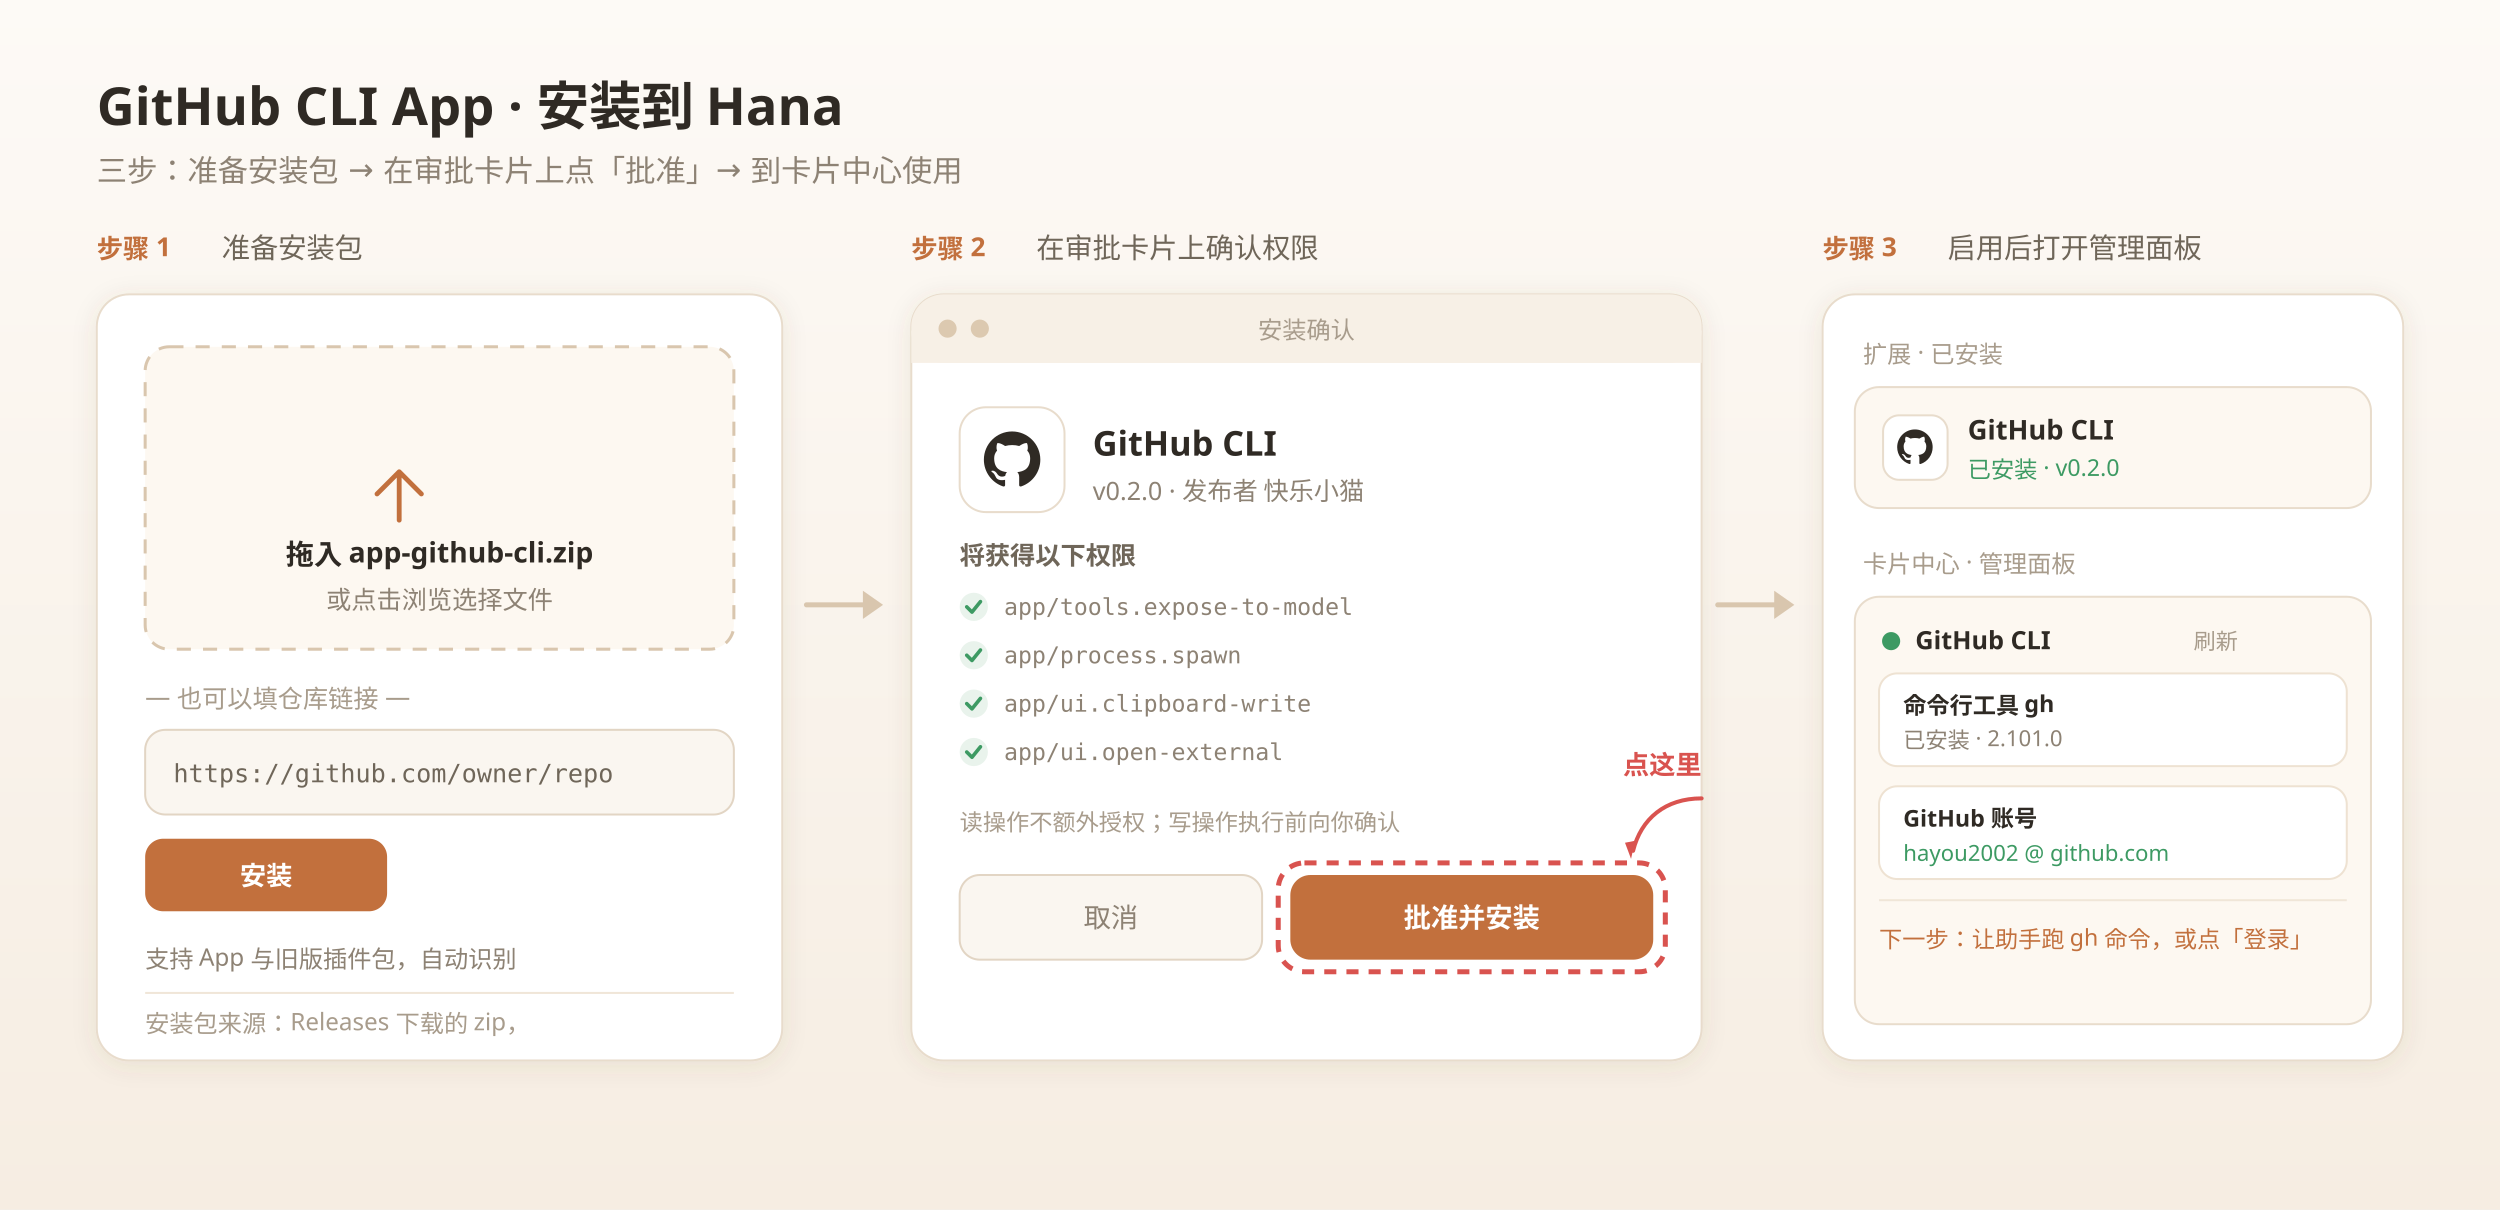
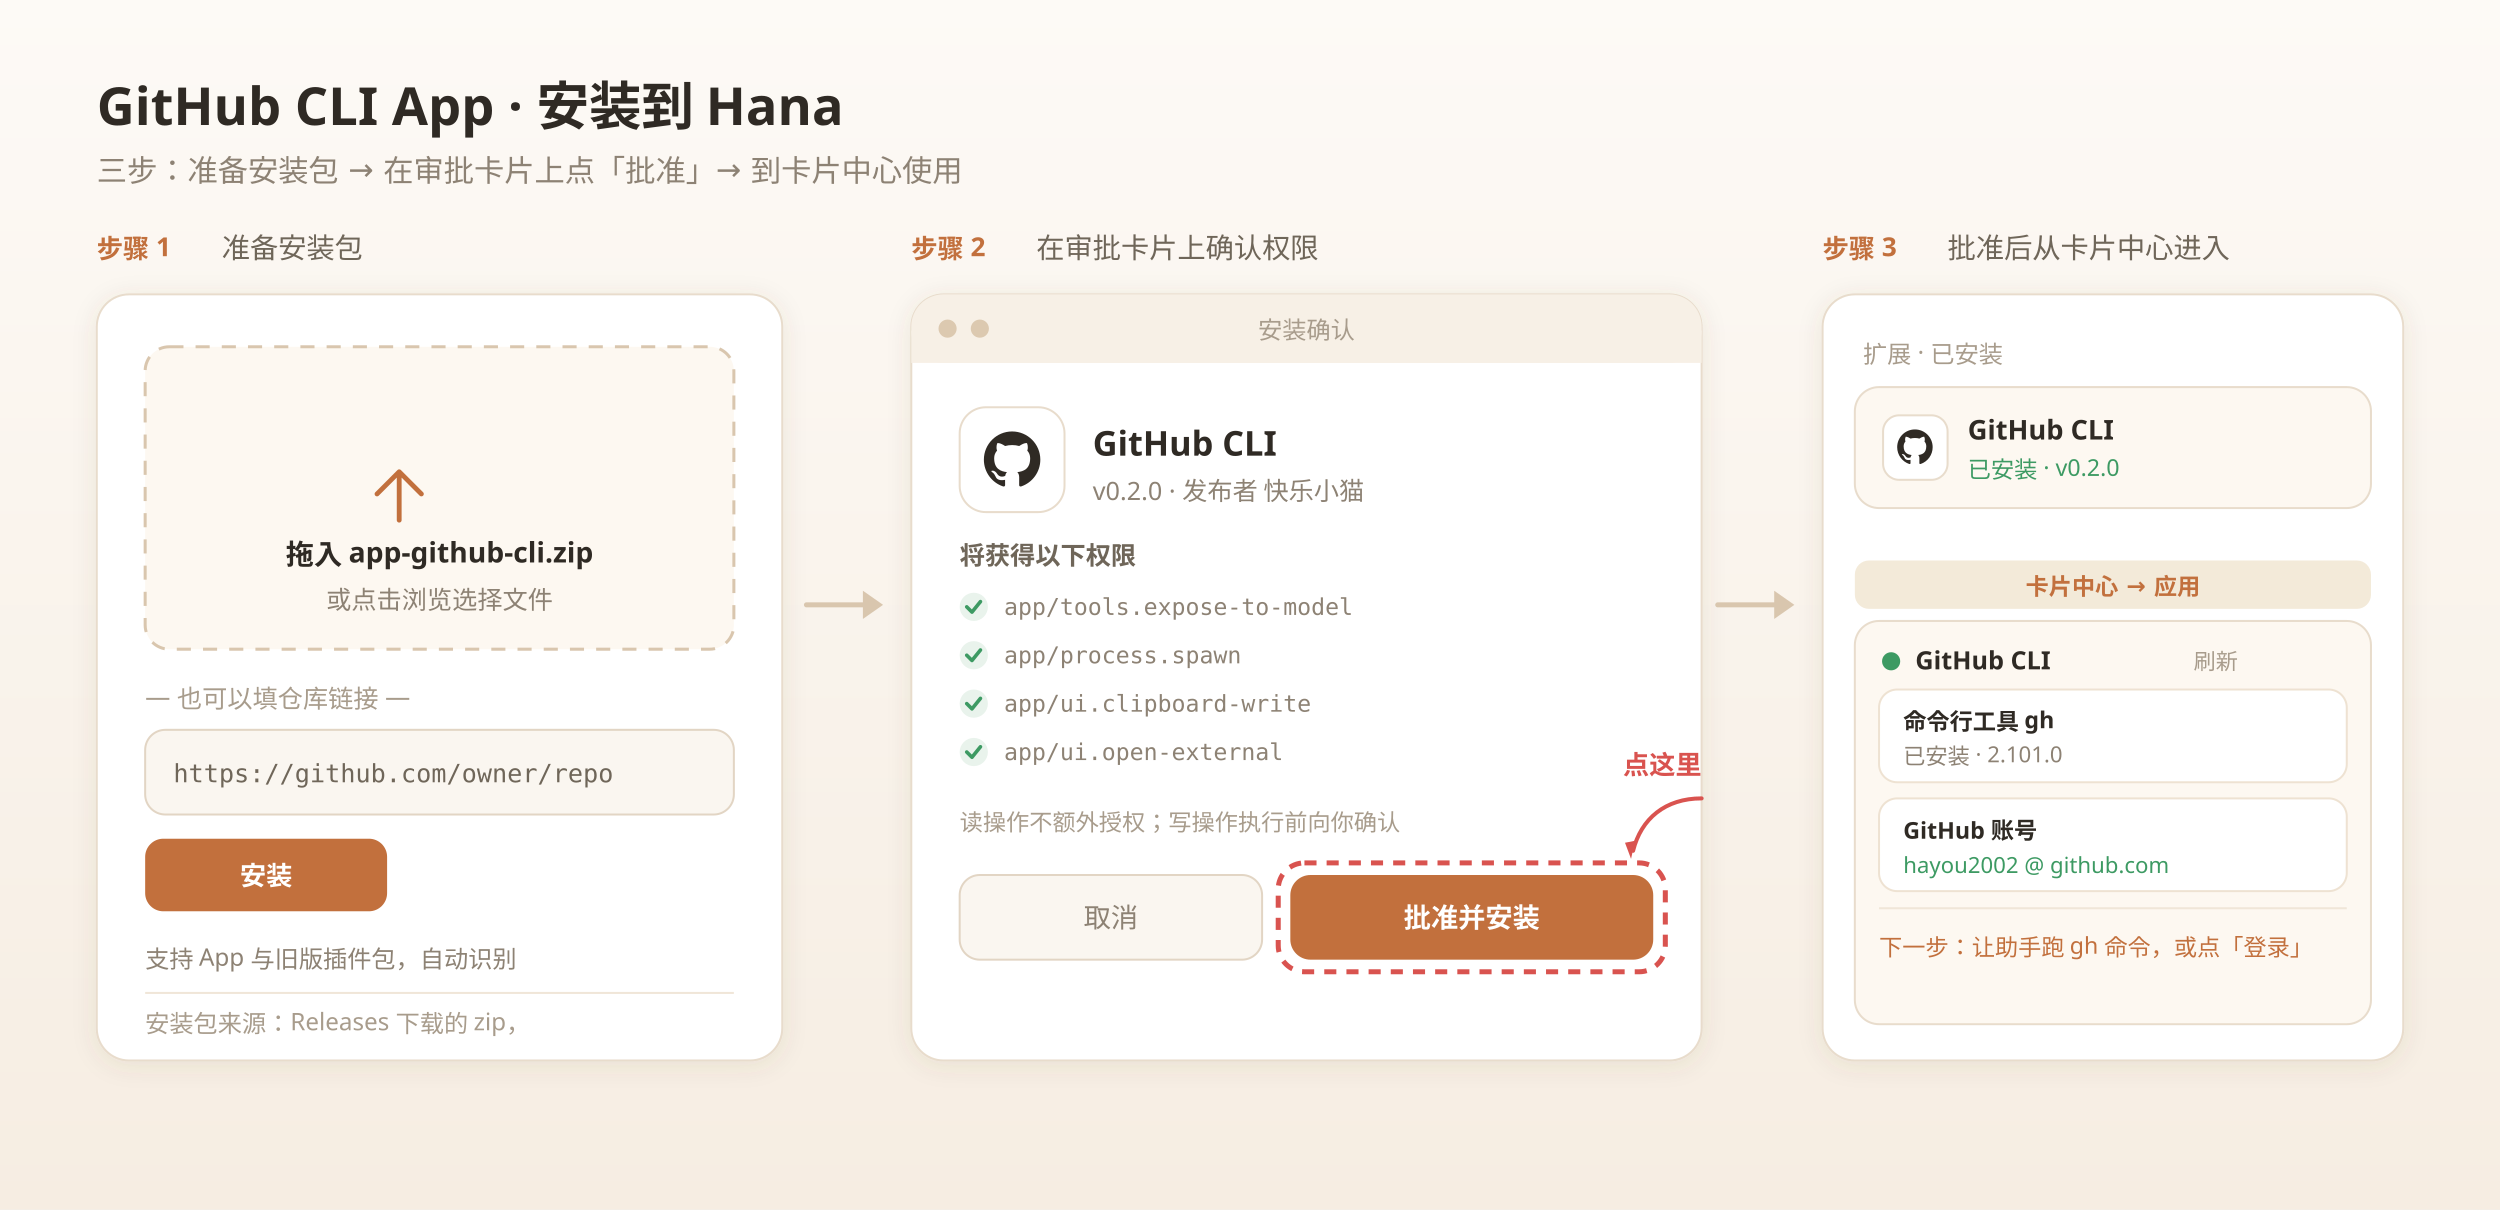
<svg xmlns="http://www.w3.org/2000/svg" viewBox="0 0 1240 600" width="1240" height="600" role="img" aria-label="GitHub CLI App 安装流程：准备安装包 → 确认审批卡片 → 启用使用">
  <defs>
    <linearGradient id="bg" x1="0" y1="0" x2="0" y2="1">
      <stop offset="0" stop-color="#fdfaf6" />
      <stop offset="1" stop-color="#f6ede2" />
    </linearGradient>
    <filter id="soft" x="-20%" y="-20%" width="140%" height="140%">
      <feDropShadow dx="0" dy="2" stdDeviation="6" flood-color="#5a4632" flood-opacity="0.10" />
    </filter>
  </defs>
  <rect width="1240" height="600" fill="url(#bg)" />
  <text x="48" y="62" font-family="'Segoe UI', 'Microsoft YaHei', system-ui, sans-serif" font-size="26" font-weight="600" fill="#2f2a24">GitHub CLI App · 安装到 Hana</text>
  <text x="48" y="90" font-family="'Segoe UI', 'Microsoft YaHei', system-ui, sans-serif" font-size="15" fill="#8d8274">三步：准备安装包 → 在审批卡片上点「批准」→ 到卡片中心使用</text>
  <g transform="translate(48 128)">
    <text x="0" y="0" font-family="'Segoe UI', 'Microsoft YaHei', system-ui, sans-serif" font-size="13" font-weight="600" fill="#c2703d">步骤 1</text>
    <text x="62" y="0" font-family="'Segoe UI', 'Microsoft YaHei', system-ui, sans-serif" font-size="14" fill="#6f6659">准备安装包</text>
    <rect x="0" y="18" width="340" height="380" rx="16" fill="#ffffff" stroke="#e8dccc" filter="url(#soft)" />
    <rect x="24" y="44" width="292" height="150" rx="12" fill="#fdf8f1" stroke="#d9c6ae" stroke-width="1.5" stroke-dasharray="7 6" />
    <g transform="translate(150 96)">
      <path d="M0 34 L0 10 M-11 21 L0 10 L11 21" stroke="#c2703d" stroke-width="2.4" fill="none" stroke-linecap="round" stroke-linejoin="round" />
    </g>
    <text x="170" y="152" text-anchor="middle" font-family="'Segoe UI', 'Microsoft YaHei', system-ui, sans-serif" font-size="14" font-weight="600" fill="#2f2a24">拖入 app-github-cli.zip</text>
    <text x="170" y="174" text-anchor="middle" font-family="'Segoe UI', 'Microsoft YaHei', system-ui, sans-serif" font-size="12.5" fill="#8d8274">或点击浏览选择文件</text>
    <text x="24" y="222" font-family="'Segoe UI', 'Microsoft YaHei', system-ui, sans-serif" font-size="12.5" fill="#a89c8c">— 也可以填仓库链接 —</text>
    <rect x="24" y="234" width="292" height="42" rx="10" fill="#faf6f0" stroke="#e2d5c4" />
    <text x="38" y="260" font-family="ui-monospace, Consolas, monospace" font-size="12.5" fill="#6f6659">https://github.com/owner/repo</text>
    <rect x="24" y="288" width="120" height="36" rx="9" fill="#c2703d" />
    <text x="84" y="311" text-anchor="middle" font-family="'Segoe UI', 'Microsoft YaHei', system-ui, sans-serif" font-size="13" font-weight="600" fill="#ffffff">安装</text>
    <text x="24" y="352" font-family="'Segoe UI', 'Microsoft YaHei', system-ui, sans-serif" font-size="12" fill="#8d8274">支持 App 与旧版插件包，自动识别</text>
    <rect x="24" y="364" width="292" height="1" fill="#f0e6d8" />
    <text x="24" y="384" font-family="'Segoe UI', 'Microsoft YaHei', system-ui, sans-serif" font-size="12" fill="#a89c8c">安装包来源：Releases 下载的 zip，</text>
  </g>
  <g transform="translate(400 300)">
    <path d="M0 0 L34 0" stroke="#d9c6ae" stroke-width="2.5" stroke-linecap="round" />
    <path d="M28 -7 L38 0 L28 7 Z" fill="#d9c6ae" />
  </g>
  <g transform="translate(452 128)">
    <text x="0" y="0" font-family="'Segoe UI', 'Microsoft YaHei', system-ui, sans-serif" font-size="13" font-weight="600" fill="#c2703d">步骤 2</text>
    <text x="62" y="0" font-family="'Segoe UI', 'Microsoft YaHei', system-ui, sans-serif" font-size="14" fill="#6f6659">在审批卡片上确认权限</text>
    <rect x="0" y="18" width="392" height="380" rx="16" fill="#ffffff" stroke="#e8dccc" filter="url(#soft)" />
    <rect x="0" y="18" width="392" height="34" rx="16" fill="#f7f0e6" />
    <rect x="0" y="36" width="392" height="16" fill="#f7f0e6" />
    <circle cx="18" cy="35" r="4.5" fill="#dcc9b0" />
    <circle cx="34" cy="35" r="4.5" fill="#dcc9b0" />
    <text x="196" y="40" text-anchor="middle" font-family="'Segoe UI', 'Microsoft YaHei', system-ui, sans-serif" font-size="12" fill="#a89c8c">安装确认</text>
    <g transform="translate(24 74)">
      <rect x="0" y="0" width="52" height="52" rx="13" fill="#fff" stroke="#e8dccc" />
      <g transform="translate(12 12) scale(1.75)">
        <path fill="#2f2a24" fill-rule="evenodd" d="M8 0C3.58 0 0 3.58 0 8c0 3.54 2.29 6.53 5.47 7.59.4.07.55-.17.55-.38 0-.19-.01-.82-.01-1.49-2.01.37-2.53-.49-2.69-.94-.09-.23-.48-.94-.82-1.13-.28-.15-.68-.52-.01-.53.63 0 1.08.58 1.23.82.72 1.21 1.87.87 2.33.66.07-.52.28-.87.51-1.07-1.78-.2-3.64-.89-3.64-3.95 0-.87.31-1.59.82-2.15-.08-.2-.36-1.02.08-2.12 0 0 .67-.21 2.2.82.64-.18 1.32-.27 2-.27s1.36.09 2 .27c1.53-1.04 2.2-.82 2.2-.82.44 1.1.16 1.92.08 2.12.51.56.82 1.27.82 2.15 0 3.07-1.87 3.75-3.65 3.95.29.25.54.73.54 1.48 0 1.07-.01 1.93-.01 2.2 0 .21.15.46.55.38A8.01 8.01 0 0 0 16 8c0-4.42-3.58-8-8-8z" />
      </g>
    </g>
    <text x="90" y="98" font-family="'Segoe UI', 'Microsoft YaHei', system-ui, sans-serif" font-size="17" font-weight="600" fill="#2f2a24">GitHub CLI</text>
    <text x="90" y="120" font-family="'Segoe UI', 'Microsoft YaHei', system-ui, sans-serif" font-size="12.5" fill="#8d8274">v0.2.0  ·  发布者 快乐小猫</text>
    <text x="24" y="152" font-family="'Segoe UI', 'Microsoft YaHei', system-ui, sans-serif" font-size="12.5" font-weight="600" fill="#6f6659">将获得以下权限</text>
    <g font-family="ui-monospace, Consolas, monospace" font-size="11.5" fill="#8d8274">
      <circle cx="31" cy="173" r="7" fill="#e9f3ec" />
      <path d="M27.5 173 l2.6 2.6 l4.2 -5.2" stroke="#3d9a63" stroke-width="1.8" fill="none" stroke-linecap="round" stroke-linejoin="round" />
      <text x="46" y="177">app/tools.expose-to-model</text>
      <circle cx="31" cy="197" r="7" fill="#e9f3ec" />
      <path d="M27.5 197 l2.6 2.6 l4.2 -5.2" stroke="#3d9a63" stroke-width="1.8" fill="none" stroke-linecap="round" stroke-linejoin="round" />
      <text x="46" y="201">app/process.spawn</text>
      <circle cx="31" cy="221" r="7" fill="#e9f3ec" />
      <path d="M27.5 221 l2.6 2.6 l4.2 -5.2" stroke="#3d9a63" stroke-width="1.8" fill="none" stroke-linecap="round" stroke-linejoin="round" />
      <text x="46" y="225">app/ui.clipboard-write</text>
      <circle cx="31" cy="245" r="7" fill="#e9f3ec" />
      <path d="M27.5 245 l2.6 2.6 l4.2 -5.2" stroke="#3d9a63" stroke-width="1.8" fill="none" stroke-linecap="round" stroke-linejoin="round" />
      <text x="46" y="249">app/ui.open-external</text>
    </g>
    <text x="24" y="284" font-family="'Segoe UI', 'Microsoft YaHei', system-ui, sans-serif" font-size="11.5" fill="#a89c8c">读操作不额外授权；写操作执行前向你确认</text>
    <rect x="24" y="306" width="150" height="42" rx="10" fill="#faf6f0" stroke="#e2d5c4" />
    <text x="99" y="332" text-anchor="middle" font-family="'Segoe UI', 'Microsoft YaHei', system-ui, sans-serif" font-size="13.5" fill="#8d8274">取消</text>
    <rect x="188" y="306" width="180" height="42" rx="10" fill="#c2703d" />
    <text x="278" y="332" text-anchor="middle" font-family="'Segoe UI', 'Microsoft YaHei', system-ui, sans-serif" font-size="13.5" font-weight="600" fill="#ffffff">批准并安装</text>
    <rect x="182" y="300" width="192" height="54" rx="13" fill="none" stroke="#d9534f" stroke-width="2.5" stroke-dasharray="6 5" />
    <g transform="translate(392 268)">
      <path d="M0 0 C-18 0 -30 10 -34 26" stroke="#d9534f" stroke-width="2" fill="none" stroke-linecap="round" />
      <path d="M-38 22 L-33 21 L-35 30" fill="#d9534f" />
    </g>
    <text x="392" y="256" text-anchor="end" font-family="'Segoe UI', 'Microsoft YaHei', system-ui, sans-serif" font-size="13" font-weight="600" fill="#d9534f">点这里</text>
  </g>
  <g transform="translate(852 300)">
    <path d="M0 0 L34 0" stroke="#d9c6ae" stroke-width="2.5" stroke-linecap="round" />
    <path d="M28 -7 L38 0 L28 7 Z" fill="#d9c6ae" />
  </g>
  <g transform="translate(904 128)">
    <text x="0" y="0" font-family="'Segoe UI', 'Microsoft YaHei', system-ui, sans-serif" font-size="13" font-weight="600" fill="#c2703d">步骤 3</text>
-     <text x="62" y="0" font-family="'Segoe UI', 'Microsoft YaHei', system-ui, sans-serif" font-size="14" fill="#6f6659">启用后打开管理面板</text>
+     <text x="62" y="0" font-family="'Segoe UI', 'Microsoft YaHei', system-ui, sans-serif" font-size="14" fill="#6f6659">批准后从卡片中心进入</text>
    <rect x="0" y="18" width="288" height="380" rx="16" fill="#ffffff" stroke="#e8dccc" filter="url(#soft)" />
    <text x="20" y="52" font-family="'Segoe UI', 'Microsoft YaHei', system-ui, sans-serif" font-size="12" fill="#a89c8c">扩展 · 已安装</text>
    <rect x="16" y="64" width="256" height="60" rx="12" fill="#fdf8f1" stroke="#e8dccc" />
    <rect x="30" y="78" width="32" height="32" rx="8" fill="#fff" stroke="#e8dccc" />
    <g transform="translate(37 85) scale(1.1)">
      <path fill="#2f2a24" fill-rule="evenodd" d="M8 0C3.58 0 0 3.58 0 8c0 3.54 2.29 6.53 5.47 7.59.4.07.55-.17.55-.38 0-.19-.01-.82-.01-1.49-2.01.37-2.53-.49-2.69-.94-.09-.23-.48-.94-.82-1.13-.28-.15-.68-.52-.01-.53.63 0 1.08.58 1.23.82.72 1.21 1.87.87 2.33.66.07-.52.28-.87.51-1.07-1.78-.2-3.64-.89-3.64-3.95 0-.87.31-1.59.82-2.15-.08-.2-.36-1.02.08-2.12 0 0 .67-.21 2.2.82.64-.18 1.32-.27 2-.27s1.36.09 2 .27c1.53-1.04 2.2-.82 2.2-.82.44 1.1.16 1.92.08 2.12.51.56.82 1.27.82 2.15 0 3.07-1.87 3.75-3.65 3.95.29.25.54.73.54 1.48 0 1.07-.01 1.93-.01 2.2 0 .21.15.46.55.38A8.01 8.01 0 0 0 16 8c0-4.42-3.58-8-8-8z" />
    </g>
    <text x="72" y="90" font-family="'Segoe UI', 'Microsoft YaHei', system-ui, sans-serif" font-size="13.5" font-weight="600" fill="#2f2a24">GitHub CLI</text>
    <text x="72" y="109" font-family="'Segoe UI', 'Microsoft YaHei', system-ui, sans-serif" font-size="11.5" fill="#3d9a63">已安装 · v0.2.0</text>
-     <text x="20" y="156" font-family="'Segoe UI', 'Microsoft YaHei', system-ui, sans-serif" font-size="12" fill="#a89c8c">卡片中心 · 管理面板</text>
-     <rect x="16" y="168" width="256" height="212" rx="12" fill="#fdf8f1" stroke="#e8dccc" />
-     <circle cx="34" cy="190" r="4.5" fill="#3d9a63" />
-     <text x="46" y="194" font-family="'Segoe UI', 'Microsoft YaHei', system-ui, sans-serif" font-size="12.5" font-weight="600" fill="#2f2a24">GitHub CLI</text>
-     <text x="206" y="194" text-anchor="end" font-family="'Segoe UI', 'Microsoft YaHei', system-ui, sans-serif" font-size="11" fill="#a89c8c">刷新</text>
-     <rect x="28" y="206" width="232" height="46" rx="9" fill="#fff" stroke="#eee2d2" />
-     <text x="40" y="226" font-family="'Segoe UI', 'Microsoft YaHei', system-ui, sans-serif" font-size="11.5" font-weight="600" fill="#2f2a24">命令行工具 gh</text>
-     <text x="40" y="243" font-family="'Segoe UI', 'Microsoft YaHei', system-ui, sans-serif" font-size="11" fill="#8d8274">已安装 · 2.101.0</text>
-     <rect x="28" y="262" width="232" height="46" rx="9" fill="#fff" stroke="#eee2d2" />
-     <text x="40" y="282" font-family="'Segoe UI', 'Microsoft YaHei', system-ui, sans-serif" font-size="11.5" font-weight="600" fill="#2f2a24">GitHub 账号</text>
-     <text x="40" y="299" font-family="'Segoe UI', 'Microsoft YaHei', system-ui, sans-serif" font-size="11" fill="#3d9a63">hayou2002 @ github.com</text>
-     <rect x="28" y="318" width="232" height="1" fill="#f0e6d8" />
-     <text x="28" y="342" font-family="'Segoe UI', 'Microsoft YaHei', system-ui, sans-serif" font-size="11.5" fill="#c2703d">下一步：让助手跑 gh 命令，或点「登录」</text>
+     <rect x="16" y="150" width="256" height="24" rx="7" fill="#f3ead9" />
+     <text x="144" y="167" text-anchor="middle" font-family="'Segoe UI', 'Microsoft YaHei', system-ui, sans-serif" font-size="11.5" font-weight="600" fill="#c2703d">卡片中心 → 应用</text>
+     <rect x="16" y="180" width="256" height="200" rx="12" fill="#fdf8f1" stroke="#e8dccc" />
+     <circle cx="34" cy="200" r="4.5" fill="#3d9a63" />
+     <text x="46" y="204" font-family="'Segoe UI', 'Microsoft YaHei', system-ui, sans-serif" font-size="12.5" font-weight="600" fill="#2f2a24">GitHub CLI</text>
+     <text x="206" y="204" text-anchor="end" font-family="'Segoe UI', 'Microsoft YaHei', system-ui, sans-serif" font-size="11" fill="#a89c8c">刷新</text>
+     <rect x="28" y="214" width="232" height="46" rx="9" fill="#fff" stroke="#eee2d2" />
+     <text x="40" y="234" font-family="'Segoe UI', 'Microsoft YaHei', system-ui, sans-serif" font-size="11.5" font-weight="600" fill="#2f2a24">命令行工具 gh</text>
+     <text x="40" y="251" font-family="'Segoe UI', 'Microsoft YaHei', system-ui, sans-serif" font-size="11" fill="#8d8274">已安装 · 2.101.0</text>
+     <rect x="28" y="268" width="232" height="46" rx="9" fill="#fff" stroke="#eee2d2" />
+     <text x="40" y="288" font-family="'Segoe UI', 'Microsoft YaHei', system-ui, sans-serif" font-size="11.5" font-weight="600" fill="#2f2a24">GitHub 账号</text>
+     <text x="40" y="305" font-family="'Segoe UI', 'Microsoft YaHei', system-ui, sans-serif" font-size="11" fill="#3d9a63">hayou2002 @ github.com</text>
+     <rect x="28" y="322" width="232" height="1" fill="#f0e6d8" />
+     <text x="28" y="346" font-family="'Segoe UI', 'Microsoft YaHei', system-ui, sans-serif" font-size="11.5" fill="#c2703d">下一步：让助手跑 gh 命令，或点「登录」</text>
  </g>
</svg>
